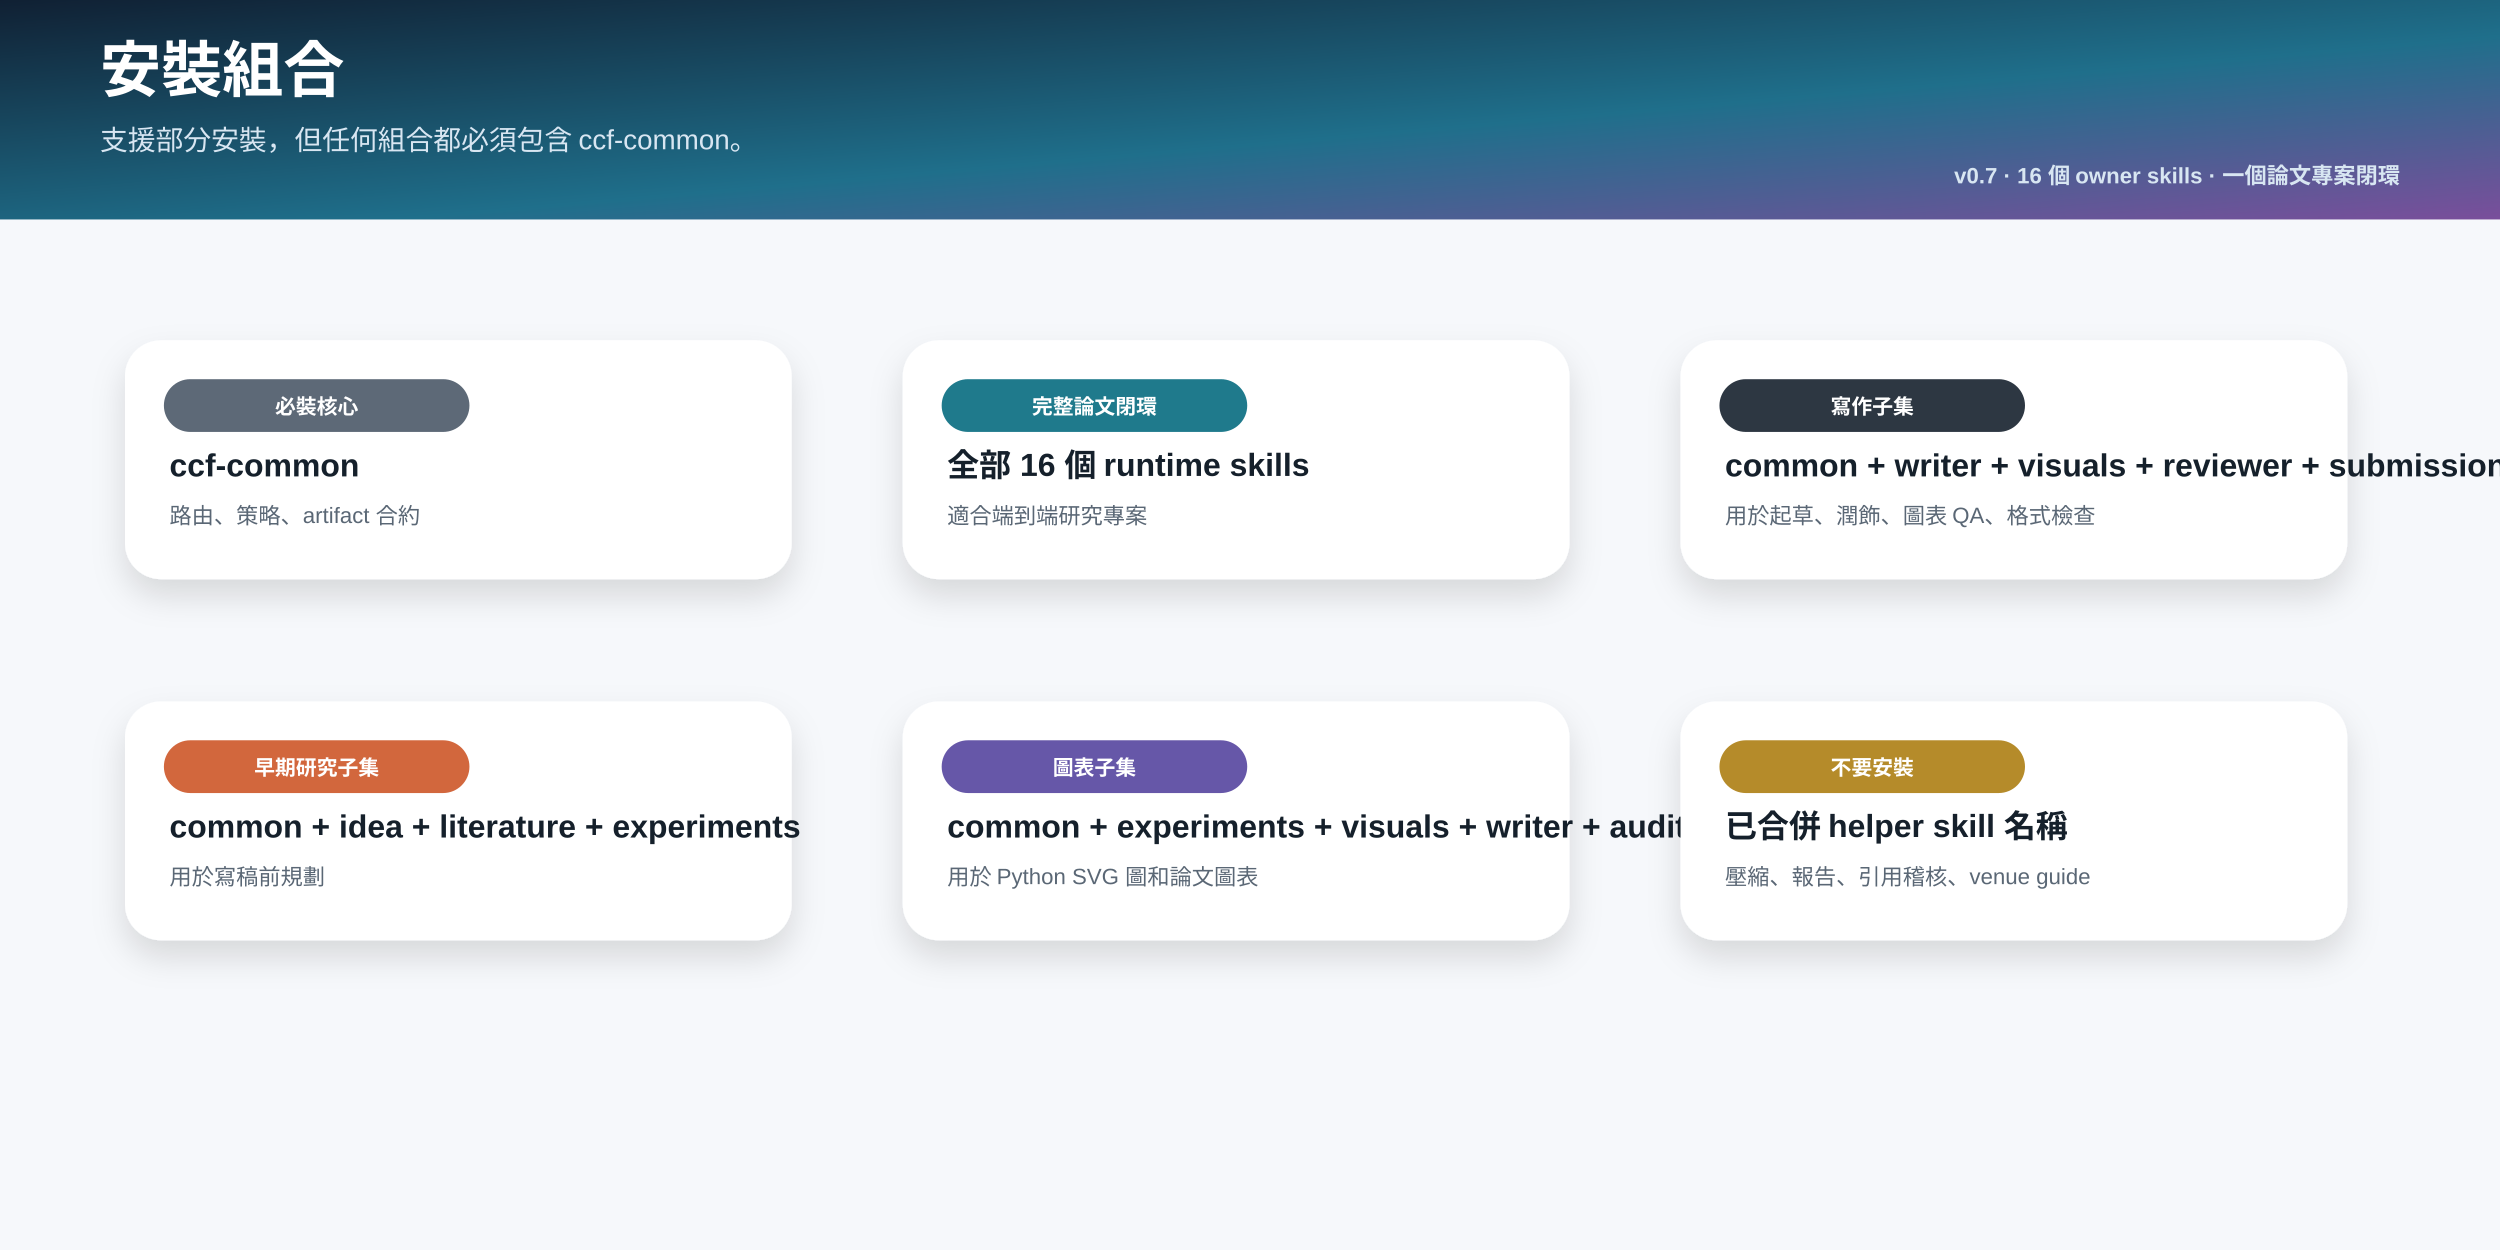
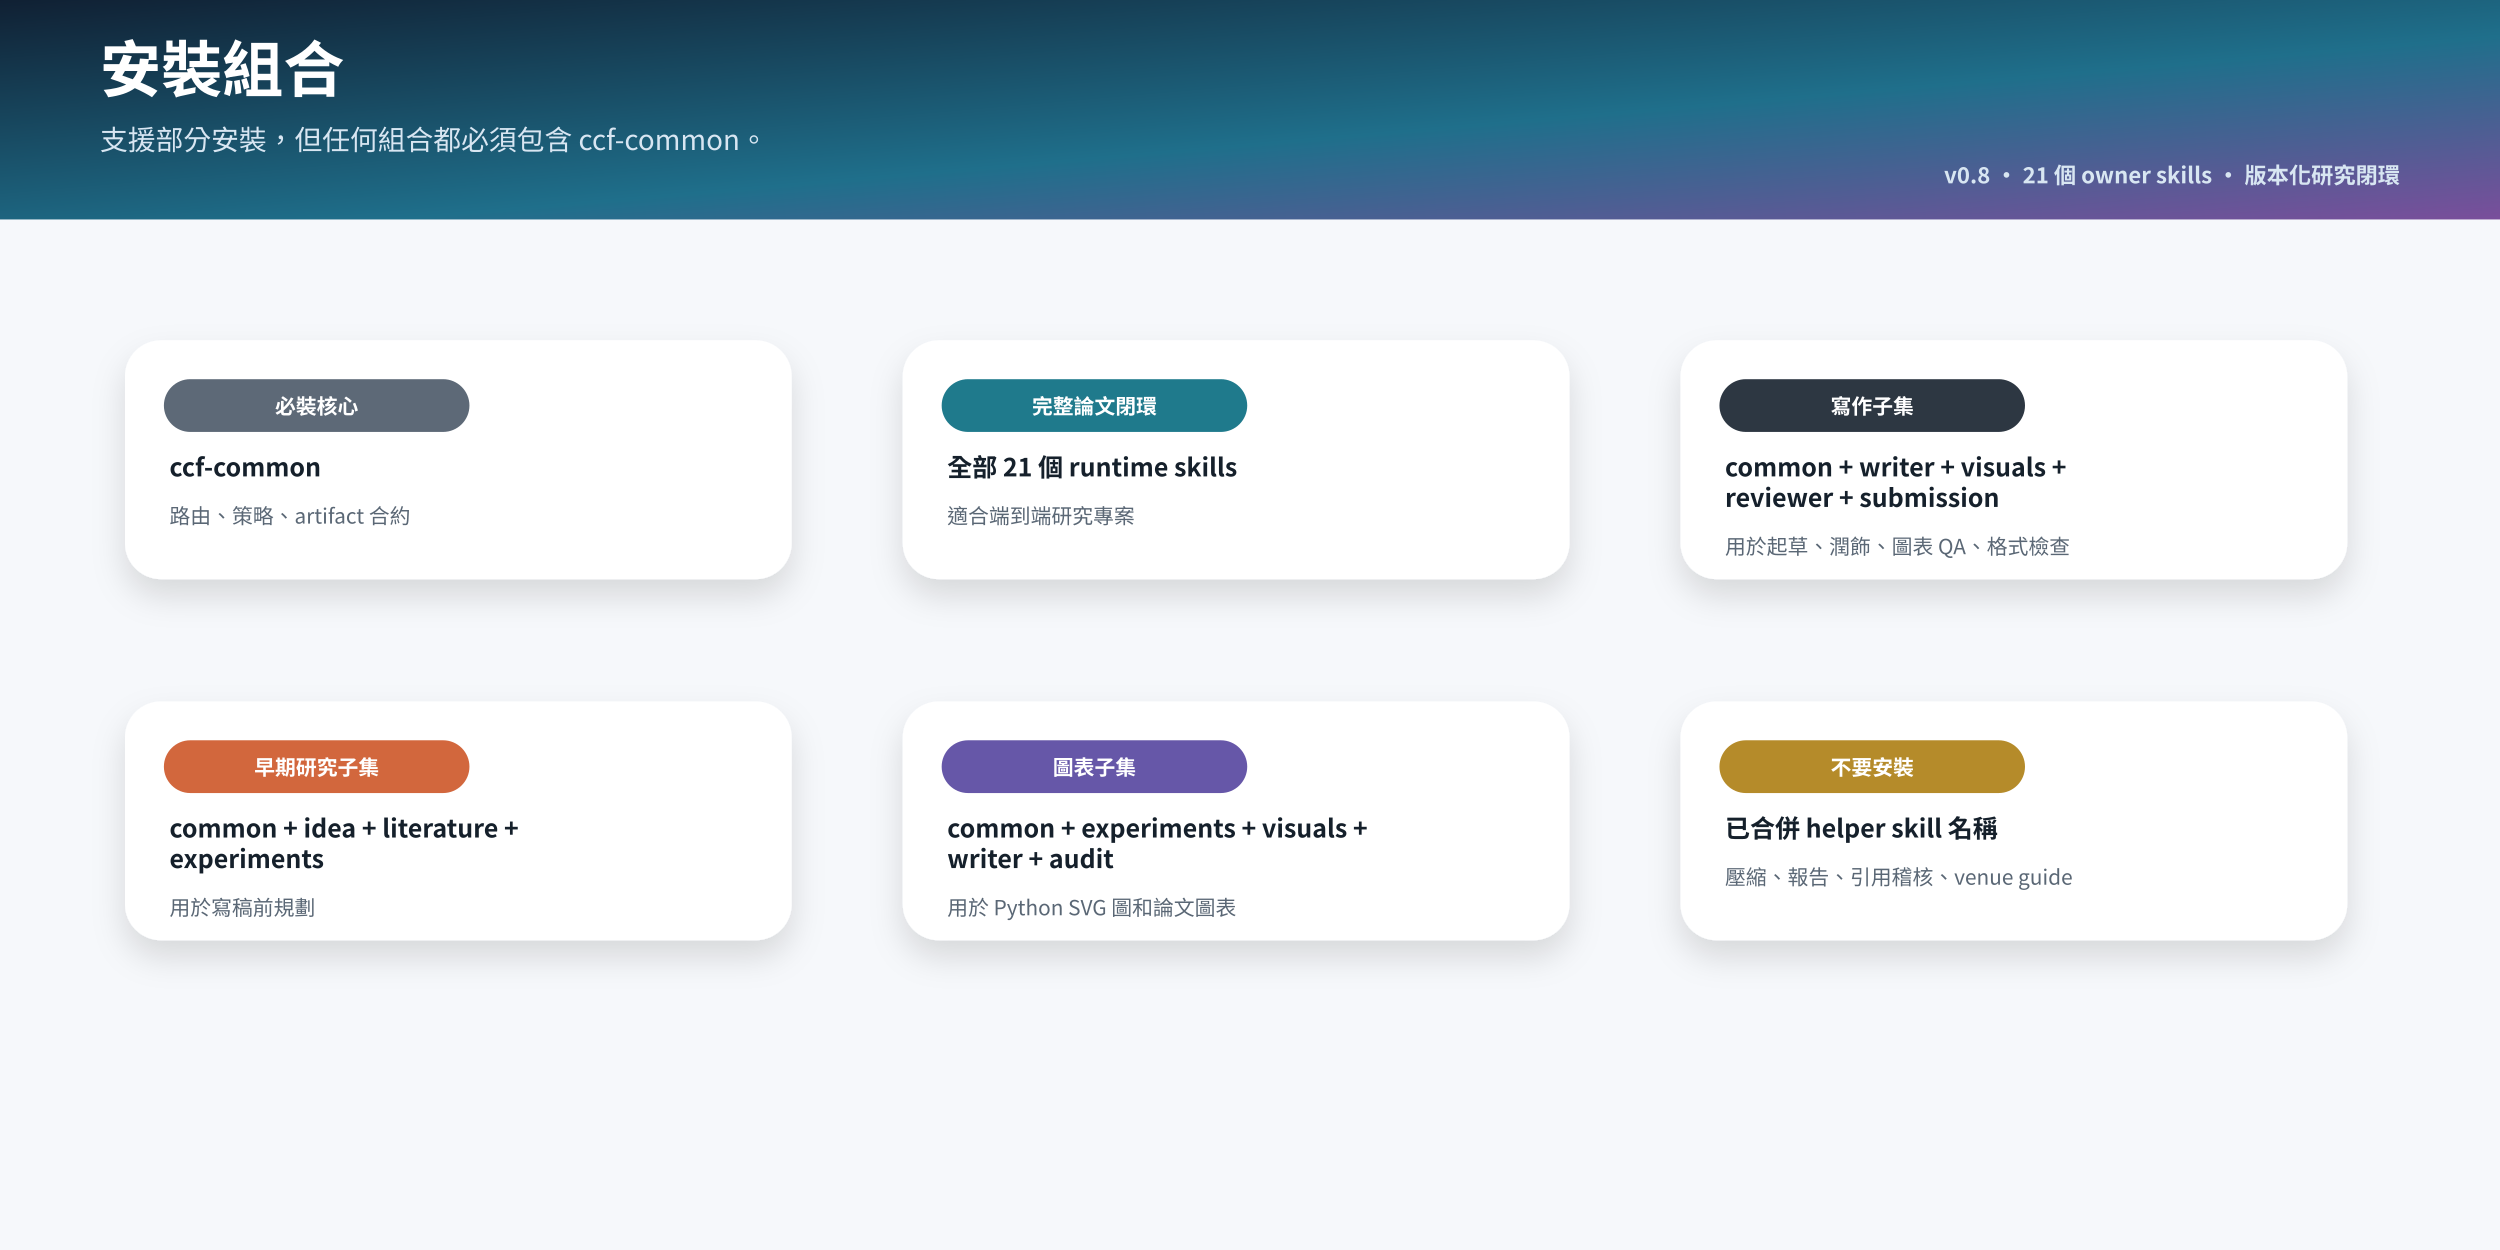
<svg xmlns="http://www.w3.org/2000/svg" width="1800" height="900" viewBox="0 0 1800 900">
  <defs>
    <linearGradient id="header" x1="0" y1="0" x2="1" y2="1">
      <stop offset="0" stop-color="#102033" />
      <stop offset="0.58" stop-color="#1F6F8B" />
      <stop offset="1" stop-color="#7A4E9B" />
    </linearGradient>
    <filter id="shadow" x="-20%" y="-20%" width="140%" height="160%">
      <feDropShadow dx="0" dy="12" stdDeviation="12" flood-color="#0B1826" flood-opacity="0.13" />
    </filter>
    <marker id="arrow" markerWidth="13" markerHeight="13" refX="11" refY="6.5" orient="auto">
      <path d="M2,2 L11,6.5 L2,11 Z" fill="#7B8794" />
    </marker>
  </defs>
-   <style>text{font-family:Microsoft JhengHei, Segoe UI, Arial, sans-serif;dominant-baseline:auto} .mono{font-family:Consolas,Menlo,monospace}</style>
+   <style>text{font-family:'Droid Sans Fallback', 'Microsoft JhengHei', 'PingFang TC', 'Noto Sans CJK TC', 'AR PL UMing TW', 'Segoe UI', Arial, sans-serif;dominant-baseline:auto} .mono{font-family:Consolas,Menlo,monospace}</style>
  <rect x="0" y="0" width="1800" height="900" rx="0" fill="#F6F8FB" stroke="none" stroke-width="2" />
  <rect x="0" y="0" width="1800" height="158" rx="0" fill="url(#header)" stroke="none" stroke-width="2" />
  <text x="72" y="66" font-size="44" font-weight="850" fill="#FFFFFF" text-anchor="start">安裝組合</text>
  <text x="72" y="108" font-size="20" font-weight="500" fill="#D8E6F2" text-anchor="start">支援部分安裝，但任何組合都必須包含 ccf-common。</text>
-   <text x="1728" y="132" font-size="16" font-weight="650" fill="#D8E6F2" text-anchor="end">v0.7 · 16 個 owner skills · 一個論文專案閉環</text>
+   <text x="1728" y="132" font-size="16" font-weight="650" fill="#D8E6F2" text-anchor="end">v0.8 · 21 個 owner skills · 版本化研究閉環</text>
  <rect x="90" y="245" width="480" height="172" rx="26" fill="#FFFFFF" stroke="none" stroke-width="2" filter="url(#shadow)" />
  <rect x="118" y="273" width="220" height="38" rx="19" fill="#5D6977" stroke="none" stroke-width="2" />
  <text x="228" y="298" font-size="15" font-weight="760" fill="#FFFFFF" text-anchor="middle">必裝核心</text>
-   <text x="122" y="343" font-size="23" font-weight="820" fill="#15202B" text-anchor="start">ccf-common</text>
-   <text x="122" y="377" font-size="16" font-weight="520" fill="#5A6775" text-anchor="start">路由、策略、artifact 合約</text>
+   <text x="122" y="343" font-size="18" font-weight="820" fill="#15202B" text-anchor="start">ccf-common</text>
+   <text x="122" y="377" font-size="15" font-weight="520" fill="#5A6775" text-anchor="start">路由、策略、artifact 合約</text>
  <rect x="650" y="245" width="480" height="172" rx="26" fill="#FFFFFF" stroke="none" stroke-width="2" filter="url(#shadow)" />
  <rect x="678" y="273" width="220" height="38" rx="19" fill="#1F7A8C" stroke="none" stroke-width="2" />
  <text x="788" y="298" font-size="15" font-weight="760" fill="#FFFFFF" text-anchor="middle">完整論文閉環</text>
-   <text x="682" y="343" font-size="23" font-weight="820" fill="#15202B" text-anchor="start">全部 16 個 runtime skills</text>
-   <text x="682" y="377" font-size="16" font-weight="520" fill="#5A6775" text-anchor="start">適合端到端研究專案</text>
+   <text x="682" y="343" font-size="18" font-weight="820" fill="#15202B" text-anchor="start">全部 21 個 runtime skills</text>
+   <text x="682" y="377" font-size="15" font-weight="520" fill="#5A6775" text-anchor="start">適合端到端研究專案</text>
  <rect x="1210" y="245" width="480" height="172" rx="26" fill="#FFFFFF" stroke="none" stroke-width="2" filter="url(#shadow)" />
  <rect x="1238" y="273" width="220" height="38" rx="19" fill="#2D3742" stroke="none" stroke-width="2" />
  <text x="1348" y="298" font-size="15" font-weight="760" fill="#FFFFFF" text-anchor="middle">寫作子集</text>
-   <text x="1242" y="343" font-size="23" font-weight="820" fill="#15202B" text-anchor="start">common + writer + visuals + reviewer + submission</text>
-   <text x="1242" y="377" font-size="16" font-weight="520" fill="#5A6775" text-anchor="start">用於起草、潤飾、圖表 QA、格式檢查</text>
+   <text x="1242" y="343" font-size="18" font-weight="820" fill="#15202B" text-anchor="start">common + writer + visuals +</text>
+   <text x="1242" y="365" font-size="18" font-weight="820" fill="#15202B" text-anchor="start">reviewer + submission</text>
+   <text x="1242" y="399" font-size="15" font-weight="520" fill="#5A6775" text-anchor="start">用於起草、潤飾、圖表 QA、格式檢查</text>
  <rect x="90" y="505" width="480" height="172" rx="26" fill="#FFFFFF" stroke="none" stroke-width="2" filter="url(#shadow)" />
  <rect x="118" y="533" width="220" height="38" rx="19" fill="#D2673D" stroke="none" stroke-width="2" />
  <text x="228" y="558" font-size="15" font-weight="760" fill="#FFFFFF" text-anchor="middle">早期研究子集</text>
-   <text x="122" y="603" font-size="23" font-weight="820" fill="#15202B" text-anchor="start">common + idea + literature + experiments</text>
-   <text x="122" y="637" font-size="16" font-weight="520" fill="#5A6775" text-anchor="start">用於寫稿前規劃</text>
+   <text x="122" y="603" font-size="18" font-weight="820" fill="#15202B" text-anchor="start">common + idea + literature +</text>
+   <text x="122" y="625" font-size="18" font-weight="820" fill="#15202B" text-anchor="start">experiments</text>
+   <text x="122" y="659" font-size="15" font-weight="520" fill="#5A6775" text-anchor="start">用於寫稿前規劃</text>
  <rect x="650" y="505" width="480" height="172" rx="26" fill="#FFFFFF" stroke="none" stroke-width="2" filter="url(#shadow)" />
  <rect x="678" y="533" width="220" height="38" rx="19" fill="#6657A8" stroke="none" stroke-width="2" />
  <text x="788" y="558" font-size="15" font-weight="760" fill="#FFFFFF" text-anchor="middle">圖表子集</text>
-   <text x="682" y="603" font-size="23" font-weight="820" fill="#15202B" text-anchor="start">common + experiments + visuals + writer + audit</text>
-   <text x="682" y="637" font-size="16" font-weight="520" fill="#5A6775" text-anchor="start">用於 Python SVG 圖和論文圖表</text>
+   <text x="682" y="603" font-size="18" font-weight="820" fill="#15202B" text-anchor="start">common + experiments + visuals +</text>
+   <text x="682" y="625" font-size="18" font-weight="820" fill="#15202B" text-anchor="start">writer + audit</text>
+   <text x="682" y="659" font-size="15" font-weight="520" fill="#5A6775" text-anchor="start">用於 Python SVG 圖和論文圖表</text>
  <rect x="1210" y="505" width="480" height="172" rx="26" fill="#FFFFFF" stroke="none" stroke-width="2" filter="url(#shadow)" />
  <rect x="1238" y="533" width="220" height="38" rx="19" fill="#B58B2A" stroke="none" stroke-width="2" />
  <text x="1348" y="558" font-size="15" font-weight="760" fill="#FFFFFF" text-anchor="middle">不要安裝</text>
-   <text x="1242" y="603" font-size="23" font-weight="820" fill="#15202B" text-anchor="start">已合併 helper skill 名稱</text>
-   <text x="1242" y="637" font-size="16" font-weight="520" fill="#5A6775" text-anchor="start">壓縮、報告、引用稽核、venue guide</text>
+   <text x="1242" y="603" font-size="18" font-weight="820" fill="#15202B" text-anchor="start">已合併 helper skill 名稱</text>
+   <text x="1242" y="637" font-size="15" font-weight="520" fill="#5A6775" text-anchor="start">壓縮、報告、引用稽核、venue guide</text>
</svg>
